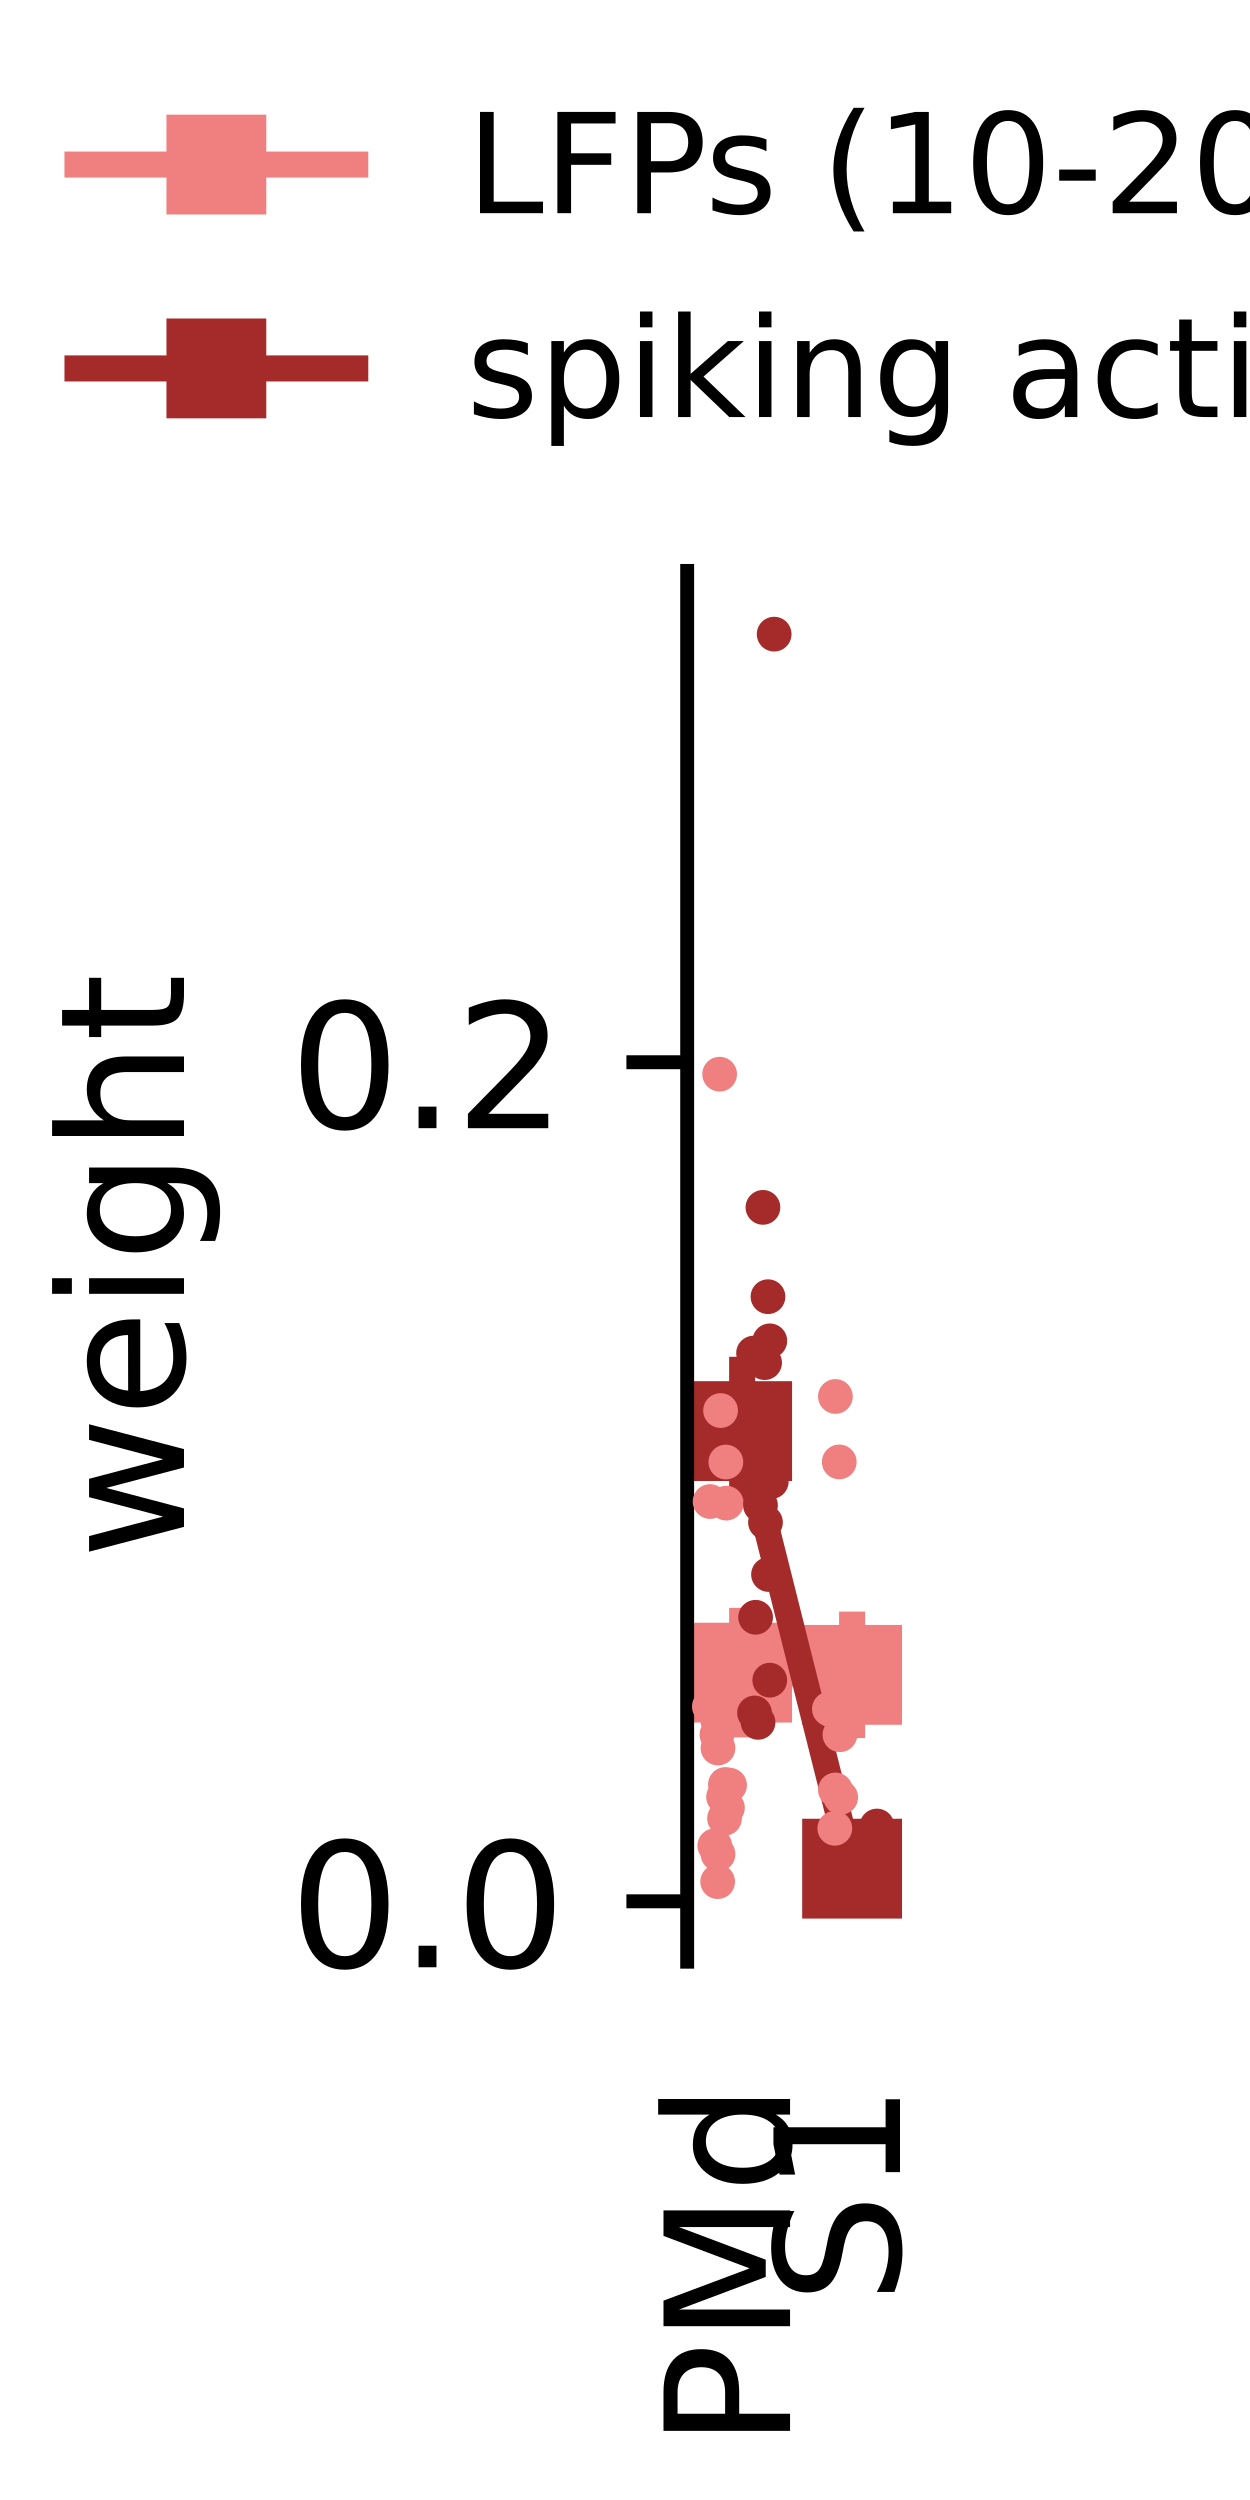
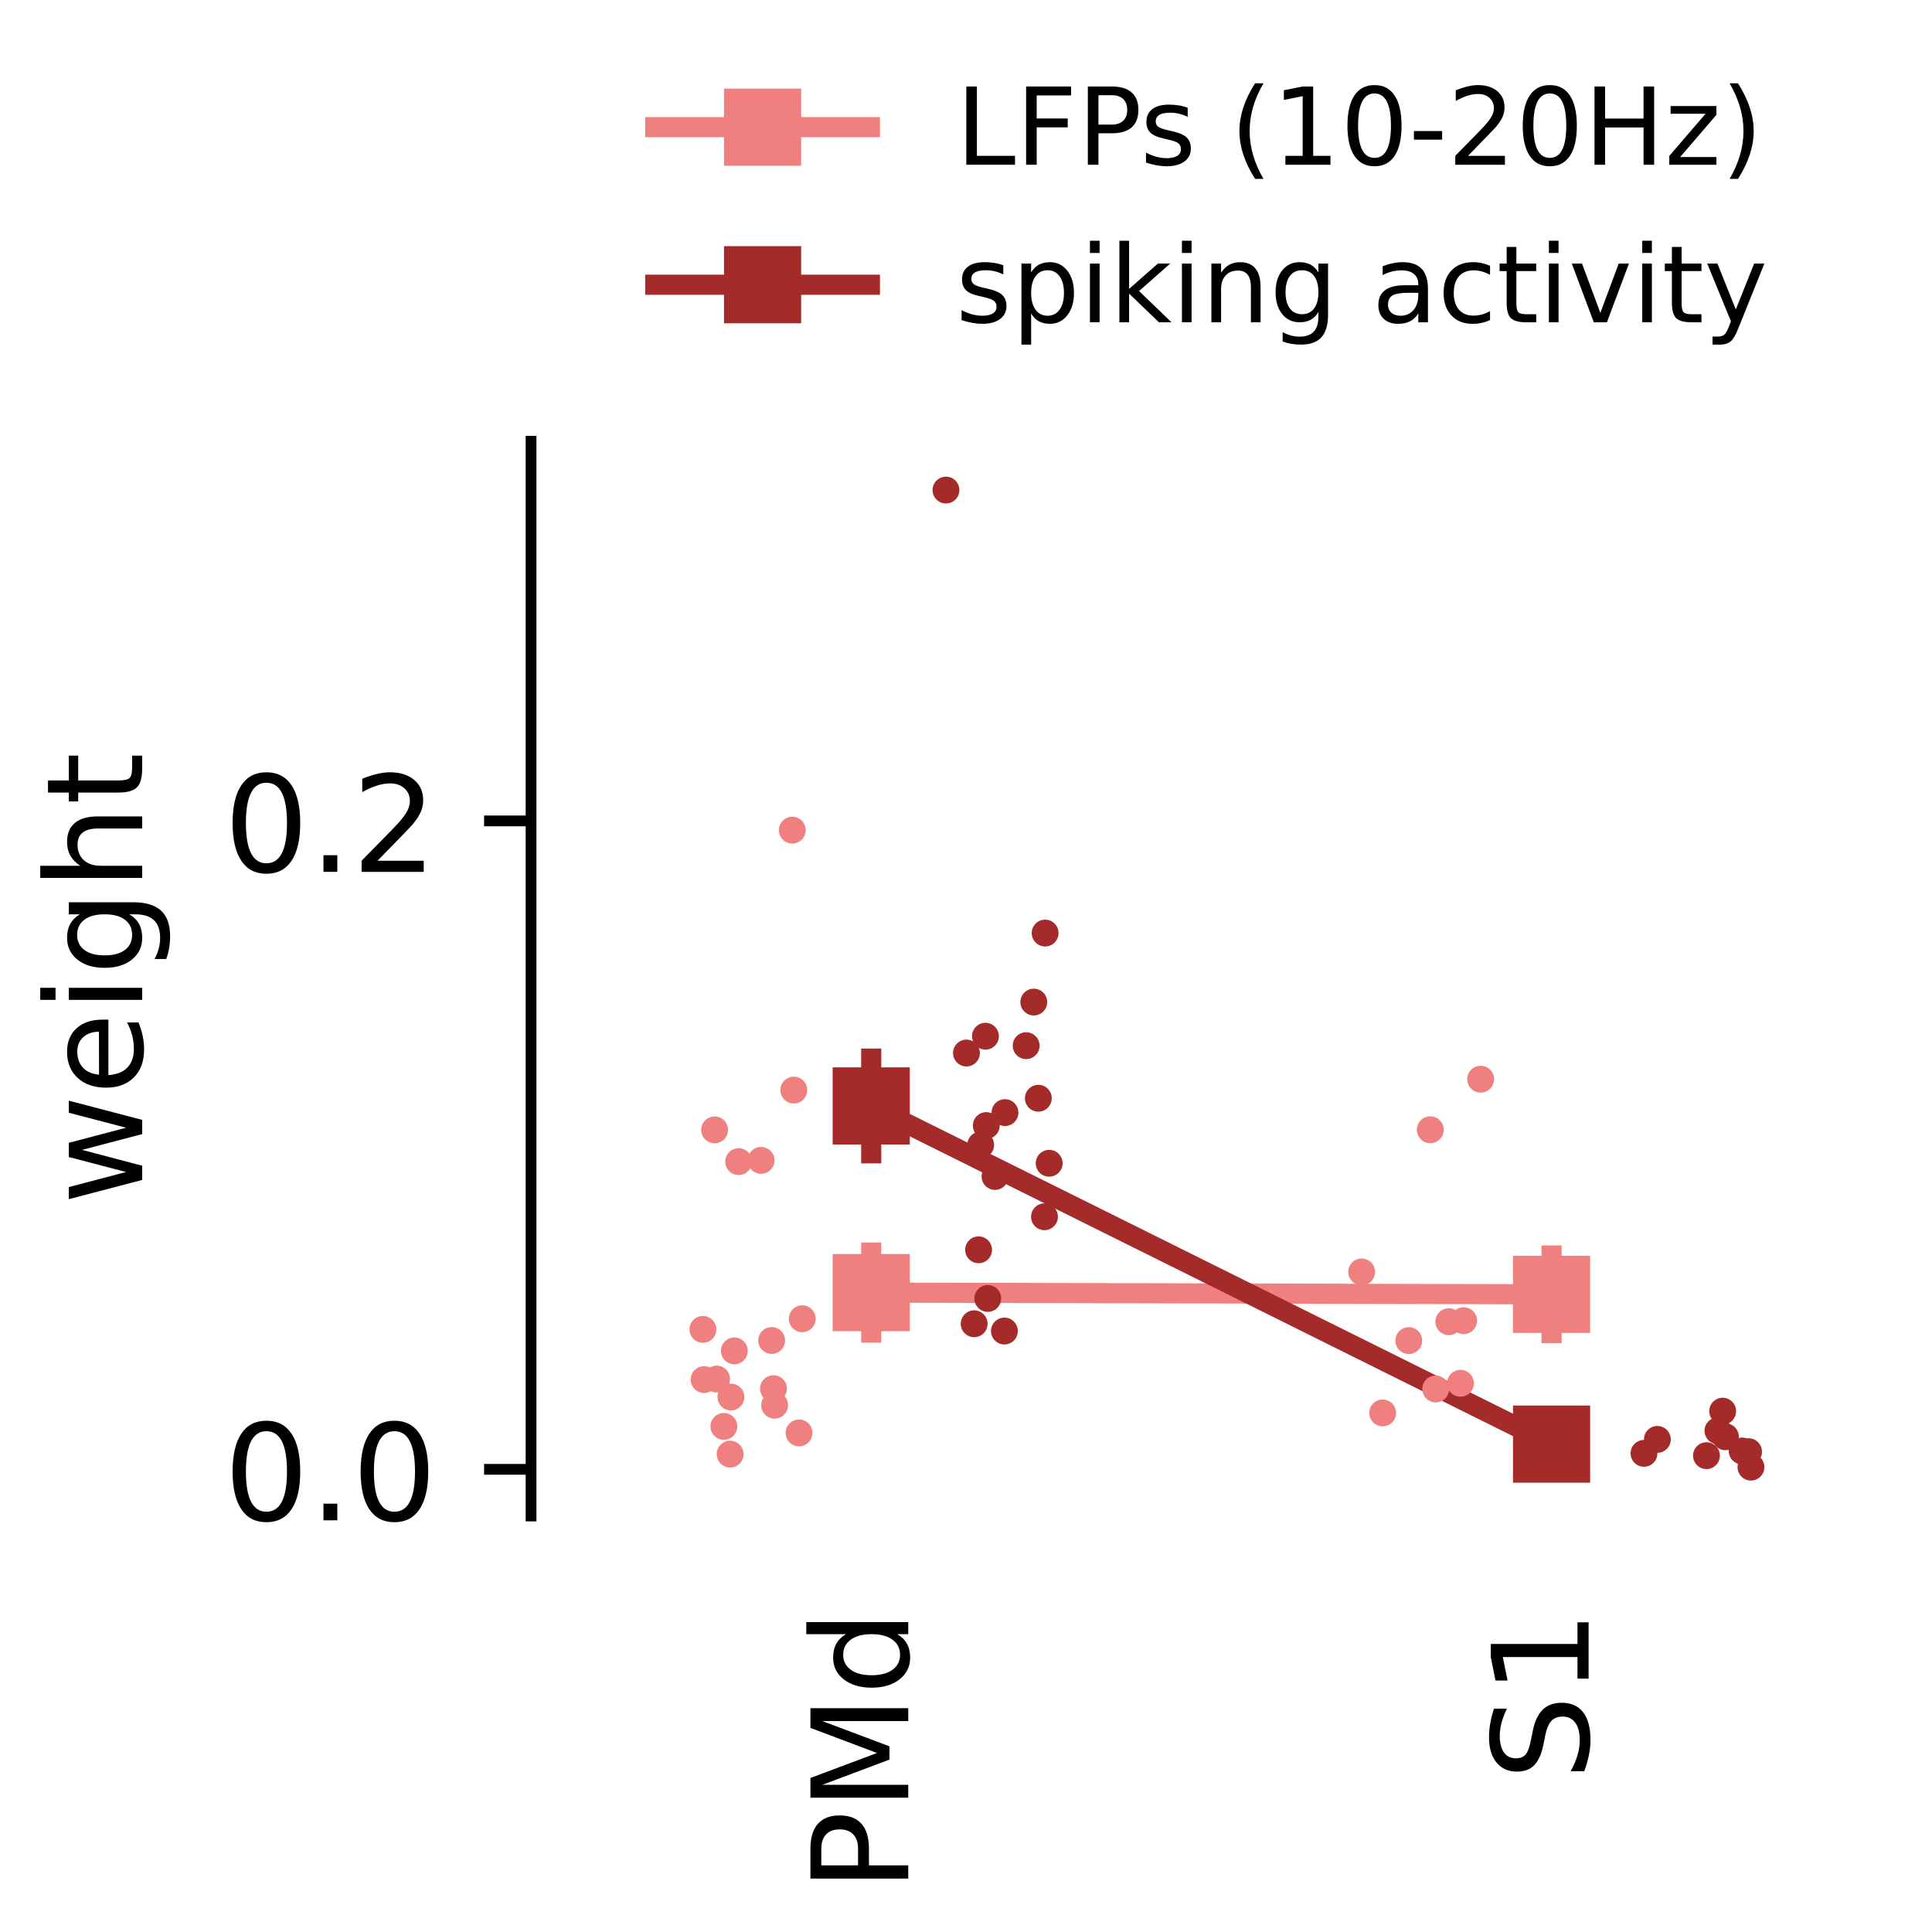
- <svg xmlns="http://www.w3.org/2000/svg" xmlns:xlink="http://www.w3.org/1999/xlink" width="72pt" height="144pt" viewBox="0 0 72 144" version="1.1">
+ <svg xmlns="http://www.w3.org/2000/svg" xmlns:xlink="http://www.w3.org/1999/xlink" width="144pt" height="144pt" viewBox="0 0 144 144" version="1.1">
  <defs>
    <style type="text/css">*{stroke-linejoin: round; stroke-linecap: butt}</style>
  </defs>
  <g id="figure_1">
    <g id="patch_1">
-       <path d="M 0 144  L 72 144  L 72 0  L 0 0  z " style="fill: #ffffff" />
+       <path d="M 0 144  L 144 144  L 144 0  L 0 0  z " style="fill: #ffffff" />
    </g>
    <g id="axes_1">
      <g id="patch_2">
-         <path d="M 39.581 112.994  L 52.248 112.994  L 52.248 32.885  L 39.581 32.885  z " style="fill: #ffffff" />
+         <path d="M 39.581 112.994  L 141 112.994  L 141 32.885  L 39.581 32.885  z " style="fill: #ffffff" />
      </g>
      <g id="matplotlib.axis_1">
        <g id="xtick_1">
          <g id="text_1">
-             <g transform="translate(45.50746 140.9998) rotate(-90) scale(0.1 -0.1)">
+             <g transform="translate(67.69543 140.9998) rotate(-90) scale(0.1 -0.1)">
              <defs>
                <path id="DejaVuSans-50" d="M 1259 4147  L 1259 2394  L 2053 2394  Q 2494 2394 2734 2622  Q 2975 2850 2975 3272  Q 2975 3691 2734 3919  Q 2494 4147 2053 4147  L 1259 4147  z M 628 4666  L 2053 4666  Q 2838 4666 3239 4311  Q 3641 3956 3641 3272  Q 3641 2581 3239 2228  Q 2838 1875 2053 1875  L 1259 1875  L 1259 0  L 628 0  L 628 4666  z " transform="scale(0.015625)" />
                <path id="DejaVuSans-4d" d="M 628 4666  L 1569 4666  L 2759 1491  L 3956 4666  L 4897 4666  L 4897 0  L 4281 0  L 4281 4097  L 3078 897  L 2444 897  L 1241 4097  L 1241 0  L 628 0  L 628 4666  z " transform="scale(0.015625)" />
                <path id="DejaVuSans-64" d="M 2906 2969  L 2906 4863  L 3481 4863  L 3481 0  L 2906 0  L 2906 525  Q 2725 213 2448 61  Q 2172 -91 1784 -91  Q 1150 -91 751 415  Q 353 922 353 1747  Q 353 2572 751 3078  Q 1150 3584 1784 3584  Q 2172 3584 2448 3432  Q 2725 3281 2906 2969  z M 947 1747  Q 947 1113 1208 752  Q 1469 391 1925 391  Q 2381 391 2643 752  Q 2906 1113 2906 1747  Q 2906 2381 2643 2742  Q 2381 3103 1925 3103  Q 1469 3103 1208 2742  Q 947 2381 947 1747  z " transform="scale(0.015625)" />
              </defs>
              <use xlink:href="#DejaVuSans-50" />
              <use xlink:href="#DejaVuSans-4d" transform="translate(60.30273 0)" />
              <use xlink:href="#DejaVuSans-64" transform="translate(146.582 0)" />
            </g>
          </g>
        </g>
        <g id="xtick_2">
          <g id="text_2">
-             <g transform="translate(51.84066 132.7044) rotate(-90) scale(0.1 -0.1)">
+             <g transform="translate(118.4046 132.7044) rotate(-90) scale(0.1 -0.1)">
              <defs>
                <path id="DejaVuSans-53" d="M 3425 4513  L 3425 3897  Q 3066 4069 2747 4153  Q 2428 4238 2131 4238  Q 1616 4238 1336 4038  Q 1056 3838 1056 3469  Q 1056 3159 1242 3001  Q 1428 2844 1947 2747  L 2328 2669  Q 3034 2534 3370 2195  Q 3706 1856 3706 1288  Q 3706 609 3251 259  Q 2797 -91 1919 -91  Q 1588 -91 1214 -16  Q 841 59 441 206  L 441 856  Q 825 641 1194 531  Q 1563 422 1919 422  Q 2459 422 2753 634  Q 3047 847 3047 1241  Q 3047 1584 2836 1778  Q 2625 1972 2144 2069  L 1759 2144  Q 1053 2284 737 2584  Q 422 2884 422 3419  Q 422 4038 858 4394  Q 1294 4750 2059 4750  Q 2388 4750 2728 4690  Q 3069 4631 3425 4513  z " transform="scale(0.015625)" />
                <path id="DejaVuSans-31" d="M 794 531  L 1825 531  L 1825 4091  L 703 3866  L 703 4441  L 1819 4666  L 2450 4666  L 2450 531  L 3481 531  L 3481 0  L 794 0  L 794 531  z " transform="scale(0.015625)" />
              </defs>
              <use xlink:href="#DejaVuSans-53" />
              <use xlink:href="#DejaVuSans-31" transform="translate(63.47656 0)" />
            </g>
          </g>
        </g>
      </g>
      <g id="matplotlib.axis_2">
        <g id="ytick_1">
          <g id="line2d_1">
            <defs>
-               <path id="m7c8e47b76e" d="M 0 0  L -3.5 0  " style="stroke: #000000; stroke-width: 0.8" />
+               <path id="m1ca42b78b3" d="M 0 0  L -3.5 0  " style="stroke: #000000; stroke-width: 0.8" />
            </defs>
            <g>
-               <use xlink:href="#m7c8e47b76e" x="39.581" y="109.515" style="stroke: #000000; stroke-width: 0.8" />
+               <use xlink:href="#m1ca42b78b3" x="39.581" y="109.515" style="stroke: #000000; stroke-width: 0.8" />
            </g>
          </g>
          <g id="text_3">
            <g transform="translate(16.67836 113.3145) scale(0.1 -0.1)">
              <defs>
                <path id="DejaVuSans-30" d="M 2034 4250  Q 1547 4250 1301 3770  Q 1056 3291 1056 2328  Q 1056 1369 1301 889  Q 1547 409 2034 409  Q 2525 409 2770 889  Q 3016 1369 3016 2328  Q 3016 3291 2770 3770  Q 2525 4250 2034 4250  z M 2034 4750  Q 2819 4750 3233 4129  Q 3647 3509 3647 2328  Q 3647 1150 3233 529  Q 2819 -91 2034 -91  Q 1250 -91 836 529  Q 422 1150 422 2328  Q 422 3509 836 4129  Q 1250 4750 2034 4750  z " transform="scale(0.015625)" />
                <path id="DejaVuSans-2e" d="M 684 794  L 1344 794  L 1344 0  L 684 0  L 684 794  z " transform="scale(0.015625)" />
              </defs>
              <use xlink:href="#DejaVuSans-30" />
              <use xlink:href="#DejaVuSans-2e" transform="translate(63.62305 0)" />
              <use xlink:href="#DejaVuSans-30" transform="translate(95.41016 0)" />
            </g>
          </g>
        </g>
        <g id="ytick_2">
          <g id="line2d_2">
            <g>
-               <use xlink:href="#m7c8e47b76e" x="39.581" y="61.184" style="stroke: #000000; stroke-width: 0.8" />
+               <use xlink:href="#m1ca42b78b3" x="39.581" y="61.184" style="stroke: #000000; stroke-width: 0.8" />
            </g>
          </g>
          <g id="text_4">
            <g transform="translate(16.67836 64.98273) scale(0.1 -0.1)">
              <defs>
                <path id="DejaVuSans-32" d="M 1228 531  L 3431 531  L 3431 0  L 469 0  L 469 531  Q 828 903 1448 1529  Q 2069 2156 2228 2338  Q 2531 2678 2651 2914  Q 2772 3150 2772 3378  Q 2772 3750 2511 3984  Q 2250 4219 1831 4219  Q 1534 4219 1204 4116  Q 875 4013 500 3803  L 500 4441  Q 881 4594 1212 4672  Q 1544 4750 1819 4750  Q 2544 4750 2975 4387  Q 3406 4025 3406 3419  Q 3406 3131 3298 2873  Q 3191 2616 2906 2266  Q 2828 2175 2409 1742  Q 1991 1309 1228 531  z " transform="scale(0.015625)" />
              </defs>
              <use xlink:href="#DejaVuSans-30" />
              <use xlink:href="#DejaVuSans-2e" transform="translate(63.62305 0)" />
              <use xlink:href="#DejaVuSans-32" transform="translate(95.41016 0)" />
            </g>
          </g>
        </g>
        <g id="text_5">
          <g transform="translate(10.59868 89.79719) rotate(-90) scale(0.1 -0.1)">
            <defs>
              <path id="DejaVuSans-77" d="M 269 3500  L 844 3500  L 1563 769  L 2278 3500  L 2956 3500  L 3675 769  L 4391 3500  L 4966 3500  L 4050 0  L 3372 0  L 2619 2869  L 1863 0  L 1184 0  L 269 3500  z " transform="scale(0.015625)" />
              <path id="DejaVuSans-65" d="M 3597 1894  L 3597 1613  L 953 1613  Q 991 1019 1311 708  Q 1631 397 2203 397  Q 2534 397 2845 478  Q 3156 559 3463 722  L 3463 178  Q 3153 47 2828 -22  Q 2503 -91 2169 -91  Q 1331 -91 842 396  Q 353 884 353 1716  Q 353 2575 817 3079  Q 1281 3584 2069 3584  Q 2775 3584 3186 3129  Q 3597 2675 3597 1894  z M 3022 2063  Q 3016 2534 2758 2815  Q 2500 3097 2075 3097  Q 1594 3097 1305 2825  Q 1016 2553 972 2059  L 3022 2063  z " transform="scale(0.015625)" />
              <path id="DejaVuSans-69" d="M 603 3500  L 1178 3500  L 1178 0  L 603 0  L 603 3500  z M 603 4863  L 1178 4863  L 1178 4134  L 603 4134  L 603 4863  z " transform="scale(0.015625)" />
              <path id="DejaVuSans-67" d="M 2906 1791  Q 2906 2416 2648 2759  Q 2391 3103 1925 3103  Q 1463 3103 1205 2759  Q 947 2416 947 1791  Q 947 1169 1205 825  Q 1463 481 1925 481  Q 2391 481 2648 825  Q 2906 1169 2906 1791  z M 3481 434  Q 3481 -459 3084 -895  Q 2688 -1331 1869 -1331  Q 1566 -1331 1297 -1286  Q 1028 -1241 775 -1147  L 775 -588  Q 1028 -725 1275 -790  Q 1522 -856 1778 -856  Q 2344 -856 2625 -561  Q 2906 -266 2906 331  L 2906 616  Q 2728 306 2450 153  Q 2172 0 1784 0  Q 1141 0 747 490  Q 353 981 353 1791  Q 353 2603 747 3093  Q 1141 3584 1784 3584  Q 2172 3584 2450 3431  Q 2728 3278 2906 2969  L 2906 3500  L 3481 3500  L 3481 434  z " transform="scale(0.015625)" />
              <path id="DejaVuSans-68" d="M 3513 2113  L 3513 0  L 2938 0  L 2938 2094  Q 2938 2591 2744 2837  Q 2550 3084 2163 3084  Q 1697 3084 1428 2787  Q 1159 2491 1159 1978  L 1159 0  L 581 0  L 581 4863  L 1159 4863  L 1159 2956  Q 1366 3272 1645 3428  Q 1925 3584 2291 3584  Q 2894 3584 3203 3211  Q 3513 2838 3513 2113  z " transform="scale(0.015625)" />
              <path id="DejaVuSans-74" d="M 1172 4494  L 1172 3500  L 2356 3500  L 2356 3053  L 1172 3053  L 1172 1153  Q 1172 725 1289 603  Q 1406 481 1766 481  L 2356 481  L 2356 0  L 1766 0  Q 1100 0 847 248  Q 594 497 594 1153  L 594 3053  L 172 3053  L 172 3500  L 594 3500  L 594 4494  L 1172 4494  z " transform="scale(0.015625)" />
            </defs>
            <use xlink:href="#DejaVuSans-77" />
            <use xlink:href="#DejaVuSans-65" transform="translate(81.78711 0)" />
            <use xlink:href="#DejaVuSans-69" transform="translate(143.3105 0)" />
            <use xlink:href="#DejaVuSans-67" transform="translate(171.0938 0)" />
            <use xlink:href="#DejaVuSans-68" transform="translate(234.5703 0)" />
            <use xlink:href="#DejaVuSans-74" transform="translate(297.9492 0)" />
          </g>
        </g>
      </g>
      <g id="line2d_3">
-         <path d="M 42.748 96.344  L 49.081 96.472  " clip-path="url(#pc66d662323)" style="fill: none; stroke: #f08080; stroke-width: 1.5; stroke-linecap: square" />
-         <defs>
-           <path id="m20fdb2ed27" d="M -2.5 2.5  L 2.5 2.5  L 2.5 -2.5  L -2.5 -2.5  z " style="stroke: #f08080; stroke-width: 0.75; stroke-linejoin: miter" />
-         </defs>
-         <g clip-path="url(#pc66d662323)">
-           <use xlink:href="#m20fdb2ed27" x="42.748" y="96.344" style="fill: #f08080; stroke: #f08080; stroke-width: 0.75; stroke-linejoin: miter" />
-           <use xlink:href="#m20fdb2ed27" x="49.081" y="96.472" style="fill: #f08080; stroke: #f08080; stroke-width: 0.75; stroke-linejoin: miter" />
+         <path d="M 64.936 96.344  L 115.645 96.472  " clip-path="url(#paaf183242b)" style="fill: none; stroke: #f08080; stroke-width: 1.5; stroke-linecap: square" />
+         <defs>
+           <path id="mb619557e42" d="M -2.5 2.5  L 2.5 2.5  L 2.5 -2.5  L -2.5 -2.5  z " style="stroke: #f08080; stroke-width: 0.75; stroke-linejoin: miter" />
+         </defs>
+         <g clip-path="url(#paaf183242b)">
+           <use xlink:href="#mb619557e42" x="64.936" y="96.344" style="fill: #f08080; stroke: #f08080; stroke-width: 0.75; stroke-linejoin: miter" />
+           <use xlink:href="#mb619557e42" x="115.645" y="96.472" style="fill: #f08080; stroke: #f08080; stroke-width: 0.75; stroke-linejoin: miter" />
        </g>
      </g>
      <g id="LineCollection_1">
-         <path d="M 42.748 99.326  L 42.748 93.363  " clip-path="url(#pc66d662323)" style="fill: none; stroke: #f08080; stroke-width: 1.5; stroke-linecap: square" />
-         <path d="M 49.081 99.364  L 49.081 93.58  " clip-path="url(#pc66d662323)" style="fill: none; stroke: #f08080; stroke-width: 1.5; stroke-linecap: square" />
+         <path d="M 64.936 99.326  L 64.936 93.363  " clip-path="url(#paaf183242b)" style="fill: none; stroke: #f08080; stroke-width: 1.5; stroke-linecap: square" />
+         <path d="M 115.645 99.364  L 115.645 93.58  " clip-path="url(#paaf183242b)" style="fill: none; stroke: #f08080; stroke-width: 1.5; stroke-linecap: square" />
      </g>
      <g id="line2d_4">
-         <path d="M 42.748 82.431  L 49.081 107.635  " clip-path="url(#pc66d662323)" style="fill: none; stroke: #a52a2a; stroke-width: 1.5; stroke-linecap: square" />
-         <defs>
-           <path id="m2235f3d2f1" d="M -2.5 2.5  L 2.5 2.5  L 2.5 -2.5  L -2.5 -2.5  z " style="stroke: #a52a2a; stroke-width: 0.75; stroke-linejoin: miter" />
-         </defs>
-         <g clip-path="url(#pc66d662323)">
-           <use xlink:href="#m2235f3d2f1" x="42.748" y="82.431" style="fill: #a52a2a; stroke: #a52a2a; stroke-width: 0.75; stroke-linejoin: miter" />
-           <use xlink:href="#m2235f3d2f1" x="49.081" y="107.635" style="fill: #a52a2a; stroke: #a52a2a; stroke-width: 0.75; stroke-linejoin: miter" />
+         <path d="M 64.936 82.431  L 115.645 107.635  " clip-path="url(#paaf183242b)" style="fill: none; stroke: #a52a2a; stroke-width: 1.5; stroke-linecap: square" />
+         <defs>
+           <path id="m3f12f74bbc" d="M -2.5 2.5  L 2.5 2.5  L 2.5 -2.5  L -2.5 -2.5  z " style="stroke: #a52a2a; stroke-width: 0.75; stroke-linejoin: miter" />
+         </defs>
+         <g clip-path="url(#paaf183242b)">
+           <use xlink:href="#m3f12f74bbc" x="64.936" y="82.431" style="fill: #a52a2a; stroke: #a52a2a; stroke-width: 0.75; stroke-linejoin: miter" />
+           <use xlink:href="#m3f12f74bbc" x="115.645" y="107.635" style="fill: #a52a2a; stroke: #a52a2a; stroke-width: 0.75; stroke-linejoin: miter" />
        </g>
      </g>
      <g id="LineCollection_2">
-         <path d="M 42.748 85.96  L 42.748 78.902  " clip-path="url(#pc66d662323)" style="fill: none; stroke: #a52a2a; stroke-width: 1.5; stroke-linecap: square" />
-         <path d="M 49.081 108.046  L 49.081 107.223  " clip-path="url(#pc66d662323)" style="fill: none; stroke: #a52a2a; stroke-width: 1.5; stroke-linecap: square" />
+         <path d="M 64.936 85.96  L 64.936 78.902  " clip-path="url(#paaf183242b)" style="fill: none; stroke: #a52a2a; stroke-width: 1.5; stroke-linecap: square" />
+         <path d="M 115.645 108.046  L 115.645 107.223  " clip-path="url(#paaf183242b)" style="fill: none; stroke: #a52a2a; stroke-width: 1.5; stroke-linecap: square" />
      </g>
      <g id="line2d_5" />
      <g id="line2d_6" />
      <g id="line2d_7" />
      <g id="line2d_8" />
      <g id="patch_3">
        <path d="M 39.581 112.994  L 39.581 32.885  " style="fill: none; stroke: #000000; stroke-width: 0.8; stroke-linejoin: miter; stroke-linecap: square" />
      </g>
      <g id="PathCollection_1">
        <defs>
-           <path id="C0_0_625ebccc51" d="M 0 1  C 0.265 1 0.52 0.895 0.707 0.707  C 0.895 0.52 1 0.265 1 -0  C 1 -0.265 0.895 -0.52 0.707 -0.707  C 0.52 -0.895 0.265 -1 0 -1  C -0.265 -1 -0.52 -0.895 -0.707 -0.707  C -0.895 -0.52 -1 -0.265 -1 0  C -1 0.265 -0.895 0.52 -0.707 0.707  C -0.52 0.895 -0.265 1 0 1  z " />
-         </defs>
-         <g clip-path="url(#pc66d662323)">
-           <use xlink:href="#C0_0_625ebccc51" x="41.296" y="99.912" style="fill: #f08080" />
-         </g>
-         <g clip-path="url(#pc66d662323)">
-           <use xlink:href="#C0_0_625ebccc51" x="41.339" y="99.083" style="fill: #f08080" />
-         </g>
-         <g clip-path="url(#pc66d662323)">
-           <use xlink:href="#C0_0_625ebccc51" x="41.678" y="103.503" style="fill: #f08080" />
-         </g>
-         <g clip-path="url(#pc66d662323)">
-           <use xlink:href="#C0_0_625ebccc51" x="41.733" y="104.736" style="fill: #f08080" />
-         </g>
-         <g clip-path="url(#pc66d662323)">
-           <use xlink:href="#C0_0_625ebccc51" x="41.9" y="104.128" style="fill: #f08080" />
-         </g>
-         <g clip-path="url(#pc66d662323)">
-           <use xlink:href="#C0_0_625ebccc51" x="40.859" y="98.292" style="fill: #f08080" />
-         </g>
-         <g clip-path="url(#pc66d662323)">
-           <use xlink:href="#C0_0_625ebccc51" x="41.81" y="84.213" style="fill: #f08080" />
-         </g>
-         <g clip-path="url(#pc66d662323)">
-           <use xlink:href="#C0_0_625ebccc51" x="40.902" y="86.488" style="fill: #f08080" />
-         </g>
-         <g clip-path="url(#pc66d662323)">
-           <use xlink:href="#C0_0_625ebccc51" x="41.832" y="86.581" style="fill: #f08080" />
-         </g>
-         <g clip-path="url(#pc66d662323)">
-           <use xlink:href="#C0_0_625ebccc51" x="41.505" y="81.248" style="fill: #f08080" />
-         </g>
-         <g clip-path="url(#pc66d662323)">
-           <use xlink:href="#C0_0_625ebccc51" x="41.451" y="61.873" style="fill: #f08080" />
-         </g>
-         <g clip-path="url(#pc66d662323)">
-           <use xlink:href="#C0_0_625ebccc51" x="41.784" y="102.785" style="fill: #f08080" />
-         </g>
-         <g clip-path="url(#pc66d662323)">
-           <use xlink:href="#C0_0_625ebccc51" x="41.356" y="100.687" style="fill: #f08080" />
-         </g>
-         <g clip-path="url(#pc66d662323)">
-           <use xlink:href="#C0_0_625ebccc51" x="42.024" y="102.827" style="fill: #f08080" />
-         </g>
-         <g clip-path="url(#pc66d662323)">
-           <use xlink:href="#C0_0_625ebccc51" x="41.173" y="106.316" style="fill: #f08080" />
-         </g>
-         <g clip-path="url(#pc66d662323)">
-           <use xlink:href="#C0_0_625ebccc51" x="41.337" y="108.383" style="fill: #f08080" />
-         </g>
-         <g clip-path="url(#pc66d662323)">
-           <use xlink:href="#C0_0_625ebccc51" x="41.358" y="106.799" style="fill: #f08080" />
+           <path id="C0_0_6588afc982" d="M 0 1  C 0.265 1 0.52 0.895 0.707 0.707  C 0.895 0.52 1 0.265 1 -0  C 1 -0.265 0.895 -0.52 0.707 -0.707  C 0.52 -0.895 0.265 -1 0 -1  C -0.265 -1 -0.52 -0.895 -0.707 -0.707  C -0.895 -0.52 -1 -0.265 -1 0  C -1 0.265 -0.895 0.52 -0.707 0.707  C -0.52 0.895 -0.265 1 0 1  z " />
+         </defs>
+         <g clip-path="url(#paaf183242b)">
+           <use xlink:href="#C0_0_6588afc982" x="57.516" y="99.912" style="fill: #f08080" />
+         </g>
+         <g clip-path="url(#paaf183242b)">
+           <use xlink:href="#C0_0_6588afc982" x="52.391" y="99.083" style="fill: #f08080" />
+         </g>
+         <g clip-path="url(#paaf183242b)">
+           <use xlink:href="#C0_0_6588afc982" x="57.653" y="103.503" style="fill: #f08080" />
+         </g>
+         <g clip-path="url(#paaf183242b)">
+           <use xlink:href="#C0_0_6588afc982" x="57.736" y="104.736" style="fill: #f08080" />
+         </g>
+         <g clip-path="url(#paaf183242b)">
+           <use xlink:href="#C0_0_6588afc982" x="54.48" y="104.128" style="fill: #f08080" />
+         </g>
+         <g clip-path="url(#paaf183242b)">
+           <use xlink:href="#C0_0_6588afc982" x="59.796" y="98.292" style="fill: #f08080" />
+         </g>
+         <g clip-path="url(#paaf183242b)">
+           <use xlink:href="#C0_0_6588afc982" x="53.263" y="84.213" style="fill: #f08080" />
+         </g>
+         <g clip-path="url(#paaf183242b)">
+           <use xlink:href="#C0_0_6588afc982" x="56.727" y="86.488" style="fill: #f08080" />
+         </g>
+         <g clip-path="url(#paaf183242b)">
+           <use xlink:href="#C0_0_6588afc982" x="55.055" y="86.581" style="fill: #f08080" />
+         </g>
+         <g clip-path="url(#paaf183242b)">
+           <use xlink:href="#C0_0_6588afc982" x="59.166" y="81.248" style="fill: #f08080" />
+         </g>
+         <g clip-path="url(#paaf183242b)">
+           <use xlink:href="#C0_0_6588afc982" x="59.051" y="61.873" style="fill: #f08080" />
+         </g>
+         <g clip-path="url(#paaf183242b)">
+           <use xlink:href="#C0_0_6588afc982" x="53.412" y="102.785" style="fill: #f08080" />
+         </g>
+         <g clip-path="url(#paaf183242b)">
+           <use xlink:href="#C0_0_6588afc982" x="54.735" y="100.687" style="fill: #f08080" />
+         </g>
+         <g clip-path="url(#paaf183242b)">
+           <use xlink:href="#C0_0_6588afc982" x="52.481" y="102.827" style="fill: #f08080" />
+         </g>
+         <g clip-path="url(#paaf183242b)">
+           <use xlink:href="#C0_0_6588afc982" x="53.954" y="106.316" style="fill: #f08080" />
+         </g>
+         <g clip-path="url(#paaf183242b)">
+           <use xlink:href="#C0_0_6588afc982" x="54.421" y="108.383" style="fill: #f08080" />
+         </g>
+         <g clip-path="url(#paaf183242b)">
+           <use xlink:href="#C0_0_6588afc982" x="59.557" y="106.799" style="fill: #f08080" />
        </g>
      </g>
      <g id="PathCollection_2">
        <defs>
-           <path id="C1_0_b77f99ca1e" d="M 0 1  C 0.265 1 0.52 0.895 0.707 0.707  C 0.895 0.52 1 0.265 1 -0  C 1 -0.265 0.895 -0.52 0.707 -0.707  C 0.52 -0.895 0.265 -1 0 -1  C -0.265 -1 -0.52 -0.895 -0.707 -0.707  C -0.895 -0.52 -1 -0.265 -1 0  C -1 0.265 -0.895 0.52 -0.707 0.707  C -0.52 0.895 -0.265 1 0 1  z " />
-         </defs>
-         <g clip-path="url(#pc66d662323)">
-           <use xlink:href="#C1_0_b77f99ca1e" x="44.591" y="36.527" style="fill: #a52a2a" />
-         </g>
-         <g clip-path="url(#pc66d662323)">
-           <use xlink:href="#C1_0_b77f99ca1e" x="43.945" y="69.545" style="fill: #a52a2a" />
-         </g>
-         <g clip-path="url(#pc66d662323)">
-           <use xlink:href="#C1_0_b77f99ca1e" x="43.405" y="77.939" style="fill: #a52a2a" />
-         </g>
-         <g clip-path="url(#pc66d662323)">
-           <use xlink:href="#C1_0_b77f99ca1e" x="44.041" y="78.488" style="fill: #a52a2a" />
-         </g>
-         <g clip-path="url(#pc66d662323)">
-           <use xlink:href="#C1_0_b77f99ca1e" x="44.092" y="87.688" style="fill: #a52a2a" />
-         </g>
-         <g clip-path="url(#pc66d662323)">
-           <use xlink:href="#C1_0_b77f99ca1e" x="43.938" y="83.891" style="fill: #a52a2a" />
-         </g>
-         <g clip-path="url(#pc66d662323)">
-           <use xlink:href="#C1_0_b77f99ca1e" x="43.998" y="81.857" style="fill: #a52a2a" />
-         </g>
-         <g clip-path="url(#pc66d662323)">
-           <use xlink:href="#C1_0_b77f99ca1e" x="43.523" y="93.155" style="fill: #a52a2a" />
-         </g>
-         <g clip-path="url(#pc66d662323)">
-           <use xlink:href="#C1_0_b77f99ca1e" x="44.341" y="77.233" style="fill: #a52a2a" />
-         </g>
-         <g clip-path="url(#pc66d662323)">
-           <use xlink:href="#C1_0_b77f99ca1e" x="44.236" y="74.689" style="fill: #a52a2a" />
-         </g>
-         <g clip-path="url(#pc66d662323)">
-           <use xlink:href="#C1_0_b77f99ca1e" x="43.521" y="82.927" style="fill: #a52a2a" />
-         </g>
-         <g clip-path="url(#pc66d662323)">
-           <use xlink:href="#C1_0_b77f99ca1e" x="43.804" y="86.703" style="fill: #a52a2a" />
-         </g>
-         <g clip-path="url(#pc66d662323)">
-           <use xlink:href="#C1_0_b77f99ca1e" x="44.425" y="85.338" style="fill: #a52a2a" />
-         </g>
-         <g clip-path="url(#pc66d662323)">
-           <use xlink:href="#C1_0_b77f99ca1e" x="44.338" y="96.778" style="fill: #a52a2a" />
-         </g>
-         <g clip-path="url(#pc66d662323)">
-           <use xlink:href="#C1_0_b77f99ca1e" x="43.664" y="99.208" style="fill: #a52a2a" />
-         </g>
-         <g clip-path="url(#pc66d662323)">
-           <use xlink:href="#C1_0_b77f99ca1e" x="44.267" y="90.69" style="fill: #a52a2a" />
-         </g>
-         <g clip-path="url(#pc66d662323)">
-           <use xlink:href="#C1_0_b77f99ca1e" x="43.462" y="98.666" style="fill: #a52a2a" />
+           <path id="C1_0_7a317f8135" d="M 0 1  C 0.265 1 0.52 0.895 0.707 0.707  C 0.895 0.52 1 0.265 1 -0  C 1 -0.265 0.895 -0.52 0.707 -0.707  C 0.52 -0.895 0.265 -1 0 -1  C -0.265 -1 -0.52 -0.895 -0.707 -0.707  C -0.895 -0.52 -1 -0.265 -1 0  C -1 0.265 -0.895 0.52 -0.707 0.707  C -0.52 0.895 -0.265 1 0 1  z " />
+         </defs>
+         <g clip-path="url(#paaf183242b)">
+           <use xlink:href="#C1_0_7a317f8135" x="70.507" y="36.527" style="fill: #a52a2a" />
+         </g>
+         <g clip-path="url(#paaf183242b)">
+           <use xlink:href="#C1_0_7a317f8135" x="77.898" y="69.545" style="fill: #a52a2a" />
+         </g>
+         <g clip-path="url(#paaf183242b)">
+           <use xlink:href="#C1_0_7a317f8135" x="76.484" y="77.939" style="fill: #a52a2a" />
+         </g>
+         <g clip-path="url(#paaf183242b)">
+           <use xlink:href="#C1_0_7a317f8135" x="72.034" y="78.488" style="fill: #a52a2a" />
+         </g>
+         <g clip-path="url(#paaf183242b)">
+           <use xlink:href="#C1_0_7a317f8135" x="74.162" y="87.688" style="fill: #a52a2a" />
+         </g>
+         <g clip-path="url(#paaf183242b)">
+           <use xlink:href="#C1_0_7a317f8135" x="73.512" y="83.891" style="fill: #a52a2a" />
+         </g>
+         <g clip-path="url(#paaf183242b)">
+           <use xlink:href="#C1_0_7a317f8135" x="77.392" y="81.857" style="fill: #a52a2a" />
+         </g>
+         <g clip-path="url(#paaf183242b)">
+           <use xlink:href="#C1_0_7a317f8135" x="72.938" y="93.155" style="fill: #a52a2a" />
+         </g>
+         <g clip-path="url(#paaf183242b)">
+           <use xlink:href="#C1_0_7a317f8135" x="73.45" y="77.233" style="fill: #a52a2a" />
+         </g>
+         <g clip-path="url(#paaf183242b)">
+           <use xlink:href="#C1_0_7a317f8135" x="77.053" y="74.689" style="fill: #a52a2a" />
+         </g>
+         <g clip-path="url(#paaf183242b)">
+           <use xlink:href="#C1_0_7a317f8135" x="74.906" y="82.927" style="fill: #a52a2a" />
+         </g>
+         <g clip-path="url(#paaf183242b)">
+           <use xlink:href="#C1_0_7a317f8135" x="78.199" y="86.703" style="fill: #a52a2a" />
+         </g>
+         <g clip-path="url(#paaf183242b)">
+           <use xlink:href="#C1_0_7a317f8135" x="73.094" y="85.338" style="fill: #a52a2a" />
+         </g>
+         <g clip-path="url(#paaf183242b)">
+           <use xlink:href="#C1_0_7a317f8135" x="73.621" y="96.778" style="fill: #a52a2a" />
+         </g>
+         <g clip-path="url(#paaf183242b)">
+           <use xlink:href="#C1_0_7a317f8135" x="74.863" y="99.208" style="fill: #a52a2a" />
+         </g>
+         <g clip-path="url(#paaf183242b)">
+           <use xlink:href="#C1_0_7a317f8135" x="77.849" y="90.69" style="fill: #a52a2a" />
+         </g>
+         <g clip-path="url(#paaf183242b)">
+           <use xlink:href="#C1_0_7a317f8135" x="72.609" y="98.666" style="fill: #a52a2a" />
        </g>
      </g>
      <g id="PathCollection_3">
        <defs>
-           <path id="C2_0_0c3f9bea93" d="M 0 1  C 0.265 1 0.52 0.895 0.707 0.707  C 0.895 0.52 1 0.265 1 -0  C 1 -0.265 0.895 -0.52 0.707 -0.707  C 0.52 -0.895 0.265 -1 0 -1  C -0.265 -1 -0.52 -0.895 -0.707 -0.707  C -0.895 -0.52 -1 -0.265 -1 0  C -1 0.265 -0.895 0.52 -0.707 0.707  C -0.52 0.895 -0.265 1 0 1  z " />
-         </defs>
-         <g clip-path="url(#pc66d662323)">
-           <use xlink:href="#C2_0_0c3f9bea93" x="48.424" y="103.526" style="fill: #f08080" />
-         </g>
-         <g clip-path="url(#pc66d662323)">
-           <use xlink:href="#C2_0_0c3f9bea93" x="47.772" y="98.437" style="fill: #f08080" />
-         </g>
-         <g clip-path="url(#pc66d662323)">
-           <use xlink:href="#C2_0_0c3f9bea93" x="48.38" y="99.92" style="fill: #f08080" />
-         </g>
-         <g clip-path="url(#pc66d662323)">
-           <use xlink:href="#C2_0_0c3f9bea93" x="48.184" y="94.801" style="fill: #f08080" />
-         </g>
-         <g clip-path="url(#pc66d662323)">
-           <use xlink:href="#C2_0_0c3f9bea93" x="48.119" y="103.101" style="fill: #f08080" />
-         </g>
-         <g clip-path="url(#pc66d662323)">
-           <use xlink:href="#C2_0_0c3f9bea93" x="48.341" y="84.207" style="fill: #f08080" />
-         </g>
-         <g clip-path="url(#pc66d662323)">
-           <use xlink:href="#C2_0_0c3f9bea93" x="48.12" y="80.437" style="fill: #f08080" />
-         </g>
-         <g clip-path="url(#pc66d662323)">
-           <use xlink:href="#C2_0_0c3f9bea93" x="47.904" y="98.509" style="fill: #f08080" />
-         </g>
-         <g clip-path="url(#pc66d662323)">
-           <use xlink:href="#C2_0_0c3f9bea93" x="48.085" y="105.31" style="fill: #f08080" />
+           <path id="C2_0_e7128abaca" d="M 0 1  C 0.265 1 0.52 0.895 0.707 0.707  C 0.895 0.52 1 0.265 1 -0  C 1 -0.265 0.895 -0.52 0.707 -0.707  C 0.52 -0.895 0.265 -1 0 -1  C -0.265 -1 -0.52 -0.895 -0.707 -0.707  C -0.895 -0.52 -1 -0.265 -1 0  C -1 0.265 -0.895 0.52 -0.707 0.707  C -0.52 0.895 -0.265 1 0 1  z " />
+         </defs>
+         <g clip-path="url(#paaf183242b)">
+           <use xlink:href="#C2_0_e7128abaca" x="107.009" y="103.526" style="fill: #f08080" />
+         </g>
+         <g clip-path="url(#paaf183242b)">
+           <use xlink:href="#C2_0_e7128abaca" x="109.091" y="98.437" style="fill: #f08080" />
+         </g>
+         <g clip-path="url(#paaf183242b)">
+           <use xlink:href="#C2_0_e7128abaca" x="105.003" y="99.92" style="fill: #f08080" />
+         </g>
+         <g clip-path="url(#paaf183242b)">
+           <use xlink:href="#C2_0_e7128abaca" x="101.49" y="94.801" style="fill: #f08080" />
+         </g>
+         <g clip-path="url(#paaf183242b)">
+           <use xlink:href="#C2_0_e7128abaca" x="108.855" y="103.101" style="fill: #f08080" />
+         </g>
+         <g clip-path="url(#paaf183242b)">
+           <use xlink:href="#C2_0_e7128abaca" x="106.606" y="84.207" style="fill: #f08080" />
+         </g>
+         <g clip-path="url(#paaf183242b)">
+           <use xlink:href="#C2_0_e7128abaca" x="110.359" y="80.437" style="fill: #f08080" />
+         </g>
+         <g clip-path="url(#paaf183242b)">
+           <use xlink:href="#C2_0_e7128abaca" x="107.986" y="98.509" style="fill: #f08080" />
+         </g>
+         <g clip-path="url(#paaf183242b)">
+           <use xlink:href="#C2_0_e7128abaca" x="103.055" y="105.31" style="fill: #f08080" />
        </g>
      </g>
      <g id="PathCollection_4">
        <defs>
-           <path id="C3_0_c559fc1a40" d="M 0 1  C 0.265 1 0.52 0.895 0.707 0.707  C 0.895 0.52 1 0.265 1 -0  C 1 -0.265 0.895 -0.52 0.707 -0.707  C 0.52 -0.895 0.265 -1 0 -1  C -0.265 -1 -0.52 -0.895 -0.707 -0.707  C -0.895 -0.52 -1 -0.265 -1 0  C -1 0.265 -0.895 0.52 -0.707 0.707  C -0.52 0.895 -0.265 1 0 1  z " />
-         </defs>
-         <g clip-path="url(#pc66d662323)">
-           <use xlink:href="#C3_0_c559fc1a40" x="50.903" y="108.2" style="fill: #a52a2a" />
-         </g>
-         <g clip-path="url(#pc66d662323)">
-           <use xlink:href="#C3_0_c559fc1a40" x="50.266" y="108.324" style="fill: #a52a2a" />
-         </g>
-         <g clip-path="url(#pc66d662323)">
-           <use xlink:href="#C3_0_c559fc1a40" x="50.355" y="109.352" style="fill: #a52a2a" />
-         </g>
-         <g clip-path="url(#pc66d662323)">
-           <use xlink:href="#C3_0_c559fc1a40" x="49.761" y="107.089" style="fill: #a52a2a" />
-         </g>
-         <g clip-path="url(#pc66d662323)">
-           <use xlink:href="#C3_0_c559fc1a40" x="49.981" y="106.641" style="fill: #a52a2a" />
-         </g>
-         <g clip-path="url(#pc66d662323)">
-           <use xlink:href="#C3_0_c559fc1a40" x="49.964" y="108.147" style="fill: #a52a2a" />
-         </g>
-         <g clip-path="url(#pc66d662323)">
-           <use xlink:href="#C3_0_c559fc1a40" x="50.512" y="105.179" style="fill: #a52a2a" />
-         </g>
-         <g clip-path="url(#pc66d662323)">
-           <use xlink:href="#C3_0_c559fc1a40" x="50.166" y="107.284" style="fill: #a52a2a" />
-         </g>
-         <g clip-path="url(#pc66d662323)">
-           <use xlink:href="#C3_0_c559fc1a40" x="50.082" y="108.497" style="fill: #a52a2a" />
+           <path id="C3_0_8fd96a57d5" d="M 0 1  C 0.265 1 0.52 0.895 0.707 0.707  C 0.895 0.52 1 0.265 1 -0  C 1 -0.265 0.895 -0.52 0.707 -0.707  C 0.52 -0.895 0.265 -1 0 -1  C -0.265 -1 -0.52 -0.895 -0.707 -0.707  C -0.895 -0.52 -1 -0.265 -1 0  C -1 0.265 -0.895 0.52 -0.707 0.707  C -0.52 0.895 -0.265 1 0 1  z " />
+         </defs>
+         <g clip-path="url(#paaf183242b)">
+           <use xlink:href="#C3_0_8fd96a57d5" x="130.328" y="108.2" style="fill: #a52a2a" />
+         </g>
+         <g clip-path="url(#paaf183242b)">
+           <use xlink:href="#C3_0_8fd96a57d5" x="122.533" y="108.324" style="fill: #a52a2a" />
+         </g>
+         <g clip-path="url(#paaf183242b)">
+           <use xlink:href="#C3_0_8fd96a57d5" x="130.506" y="109.352" style="fill: #a52a2a" />
+         </g>
+         <g clip-path="url(#paaf183242b)">
+           <use xlink:href="#C3_0_8fd96a57d5" x="128.604" y="107.089" style="fill: #a52a2a" />
+         </g>
+         <g clip-path="url(#paaf183242b)">
+           <use xlink:href="#C3_0_8fd96a57d5" x="128.045" y="106.641" style="fill: #a52a2a" />
+         </g>
+         <g clip-path="url(#paaf183242b)">
+           <use xlink:href="#C3_0_8fd96a57d5" x="129.849" y="108.147" style="fill: #a52a2a" />
+         </g>
+         <g clip-path="url(#paaf183242b)">
+           <use xlink:href="#C3_0_8fd96a57d5" x="128.399" y="105.179" style="fill: #a52a2a" />
+         </g>
+         <g clip-path="url(#paaf183242b)">
+           <use xlink:href="#C3_0_8fd96a57d5" x="123.53" y="107.284" style="fill: #a52a2a" />
+         </g>
+         <g clip-path="url(#paaf183242b)">
+           <use xlink:href="#C3_0_8fd96a57d5" x="127.189" y="108.497" style="fill: #a52a2a" />
        </g>
      </g>
      <g id="legend_1">
        <g id="line2d_9">
-           <path d="M 4.463 9.479  L 12.463 9.479  L 20.463 9.479  " style="fill: none; stroke: #f08080; stroke-width: 1.5; stroke-linecap: square" />
+           <path d="M 48.839 9.479  L 56.839 9.479  L 64.839 9.479  " style="fill: none; stroke: #f08080; stroke-width: 1.5; stroke-linecap: square" />
          <g>
-             <use xlink:href="#m20fdb2ed27" x="12.463" y="9.479" style="fill: #f08080; stroke: #f08080; stroke-width: 0.75; stroke-linejoin: miter" />
+             <use xlink:href="#mb619557e42" x="56.839" y="9.479" style="fill: #f08080; stroke: #f08080; stroke-width: 0.75; stroke-linejoin: miter" />
          </g>
        </g>
        <g id="text_6">
-           <g transform="translate(26.86281 12.27899) scale(0.08 -0.08)">
+           <g transform="translate(71.23875 12.27899) scale(0.08 -0.08)">
            <defs>
              <path id="DejaVuSans-4c" d="M 628 4666  L 1259 4666  L 1259 531  L 3531 531  L 3531 0  L 628 0  L 628 4666  z " transform="scale(0.015625)" />
              <path id="DejaVuSans-46" d="M 628 4666  L 3309 4666  L 3309 4134  L 1259 4134  L 1259 2759  L 3109 2759  L 3109 2228  L 1259 2228  L 1259 0  L 628 0  L 628 4666  z " transform="scale(0.015625)" />
              <path id="DejaVuSans-73" d="M 2834 3397  L 2834 2853  Q 2591 2978 2328 3040  Q 2066 3103 1784 3103  Q 1356 3103 1142 2972  Q 928 2841 928 2578  Q 928 2378 1081 2264  Q 1234 2150 1697 2047  L 1894 2003  Q 2506 1872 2764 1633  Q 3022 1394 3022 966  Q 3022 478 2636 193  Q 2250 -91 1575 -91  Q 1294 -91 989 -36  Q 684 19 347 128  L 347 722  Q 666 556 975 473  Q 1284 391 1588 391  Q 1994 391 2212 530  Q 2431 669 2431 922  Q 2431 1156 2273 1281  Q 2116 1406 1581 1522  L 1381 1569  Q 847 1681 609 1914  Q 372 2147 372 2553  Q 372 3047 722 3315  Q 1072 3584 1716 3584  Q 2034 3584 2315 3537  Q 2597 3491 2834 3397  z " transform="scale(0.015625)" />
              <path id="DejaVuSans-20" transform="scale(0.015625)" />
              <path id="DejaVuSans-28" d="M 1984 4856  Q 1566 4138 1362 3434  Q 1159 2731 1159 2009  Q 1159 1288 1364 580  Q 1569 -128 1984 -844  L 1484 -844  Q 1016 -109 783 600  Q 550 1309 550 2009  Q 550 2706 781 3412  Q 1013 4119 1484 4856  L 1984 4856  z " transform="scale(0.015625)" />
              <path id="DejaVuSans-2d" d="M 313 2009  L 1997 2009  L 1997 1497  L 313 1497  L 313 2009  z " transform="scale(0.015625)" />
              <path id="DejaVuSans-48" d="M 628 4666  L 1259 4666  L 1259 2753  L 3553 2753  L 3553 4666  L 4184 4666  L 4184 0  L 3553 0  L 3553 2222  L 1259 2222  L 1259 0  L 628 0  L 628 4666  z " transform="scale(0.015625)" />
              <path id="DejaVuSans-7a" d="M 353 3500  L 3084 3500  L 3084 2975  L 922 459  L 3084 459  L 3084 0  L 275 0  L 275 525  L 2438 3041  L 353 3041  L 353 3500  z " transform="scale(0.015625)" />
              <path id="DejaVuSans-29" d="M 513 4856  L 1013 4856  Q 1481 4119 1714 3412  Q 1947 2706 1947 2009  Q 1947 1309 1714 600  Q 1481 -109 1013 -844  L 513 -844  Q 928 -128 1133 580  Q 1338 1288 1338 2009  Q 1338 2731 1133 3434  Q 928 4138 513 4856  z " transform="scale(0.015625)" />
            </defs>
            <use xlink:href="#DejaVuSans-4c" />
            <use xlink:href="#DejaVuSans-46" transform="translate(55.71289 0)" />
            <use xlink:href="#DejaVuSans-50" transform="translate(113.2324 0)" />
            <use xlink:href="#DejaVuSans-73" transform="translate(171.7852 0)" />
            <use xlink:href="#DejaVuSans-20" transform="translate(223.8848 0)" />
            <use xlink:href="#DejaVuSans-28" transform="translate(255.6719 0)" />
            <use xlink:href="#DejaVuSans-31" transform="translate(294.6855 0)" />
            <use xlink:href="#DejaVuSans-30" transform="translate(358.3086 0)" />
            <use xlink:href="#DejaVuSans-2d" transform="translate(421.9316 0)" />
            <use xlink:href="#DejaVuSans-32" transform="translate(458.0156 0)" />
            <use xlink:href="#DejaVuSans-30" transform="translate(521.6387 0)" />
            <use xlink:href="#DejaVuSans-48" transform="translate(585.2617 0)" />
            <use xlink:href="#DejaVuSans-7a" transform="translate(660.457 0)" />
            <use xlink:href="#DejaVuSans-29" transform="translate(712.9473 0)" />
          </g>
        </g>
        <g id="line2d_10">
-           <path d="M 4.463 21.221  L 12.463 21.221  L 20.463 21.221  " style="fill: none; stroke: #a52a2a; stroke-width: 1.5; stroke-linecap: square" />
+           <path d="M 48.839 21.221  L 56.839 21.221  L 64.839 21.221  " style="fill: none; stroke: #a52a2a; stroke-width: 1.5; stroke-linecap: square" />
          <g>
-             <use xlink:href="#m2235f3d2f1" x="12.463" y="21.221" style="fill: #a52a2a; stroke: #a52a2a; stroke-width: 0.75; stroke-linejoin: miter" />
+             <use xlink:href="#m3f12f74bbc" x="56.839" y="21.221" style="fill: #a52a2a; stroke: #a52a2a; stroke-width: 0.75; stroke-linejoin: miter" />
          </g>
        </g>
        <g id="text_7">
-           <g transform="translate(26.86281 24.02149) scale(0.08 -0.08)">
+           <g transform="translate(71.23875 24.02149) scale(0.08 -0.08)">
            <defs>
              <path id="DejaVuSans-70" d="M 1159 525  L 1159 -1331  L 581 -1331  L 581 3500  L 1159 3500  L 1159 2969  Q 1341 3281 1617 3432  Q 1894 3584 2278 3584  Q 2916 3584 3314 3078  Q 3713 2572 3713 1747  Q 3713 922 3314 415  Q 2916 -91 2278 -91  Q 1894 -91 1617 61  Q 1341 213 1159 525  z M 3116 1747  Q 3116 2381 2855 2742  Q 2594 3103 2138 3103  Q 1681 3103 1420 2742  Q 1159 2381 1159 1747  Q 1159 1113 1420 752  Q 1681 391 2138 391  Q 2594 391 2855 752  Q 3116 1113 3116 1747  z " transform="scale(0.015625)" />
              <path id="DejaVuSans-6b" d="M 581 4863  L 1159 4863  L 1159 1991  L 2875 3500  L 3609 3500  L 1753 1863  L 3688 0  L 2938 0  L 1159 1709  L 1159 0  L 581 0  L 581 4863  z " transform="scale(0.015625)" />
              <path id="DejaVuSans-6e" d="M 3513 2113  L 3513 0  L 2938 0  L 2938 2094  Q 2938 2591 2744 2837  Q 2550 3084 2163 3084  Q 1697 3084 1428 2787  Q 1159 2491 1159 1978  L 1159 0  L 581 0  L 581 3500  L 1159 3500  L 1159 2956  Q 1366 3272 1645 3428  Q 1925 3584 2291 3584  Q 2894 3584 3203 3211  Q 3513 2838 3513 2113  z " transform="scale(0.015625)" />
              <path id="DejaVuSans-61" d="M 2194 1759  Q 1497 1759 1228 1600  Q 959 1441 959 1056  Q 959 750 1161 570  Q 1363 391 1709 391  Q 2188 391 2477 730  Q 2766 1069 2766 1631  L 2766 1759  L 2194 1759  z M 3341 1997  L 3341 0  L 2766 0  L 2766 531  Q 2569 213 2275 61  Q 1981 -91 1556 -91  Q 1019 -91 701 211  Q 384 513 384 1019  Q 384 1609 779 1909  Q 1175 2209 1959 2209  L 2766 2209  L 2766 2266  Q 2766 2663 2505 2880  Q 2244 3097 1772 3097  Q 1472 3097 1187 3025  Q 903 2953 641 2809  L 641 3341  Q 956 3463 1253 3523  Q 1550 3584 1831 3584  Q 2591 3584 2966 3190  Q 3341 2797 3341 1997  z " transform="scale(0.015625)" />
              <path id="DejaVuSans-63" d="M 3122 3366  L 3122 2828  Q 2878 2963 2633 3030  Q 2388 3097 2138 3097  Q 1578 3097 1268 2742  Q 959 2388 959 1747  Q 959 1106 1268 751  Q 1578 397 2138 397  Q 2388 397 2633 464  Q 2878 531 3122 666  L 3122 134  Q 2881 22 2623 -34  Q 2366 -91 2075 -91  Q 1284 -91 818 406  Q 353 903 353 1747  Q 353 2603 823 3093  Q 1294 3584 2113 3584  Q 2378 3584 2631 3529  Q 2884 3475 3122 3366  z " transform="scale(0.015625)" />
              <path id="DejaVuSans-76" d="M 191 3500  L 800 3500  L 1894 563  L 2988 3500  L 3597 3500  L 2284 0  L 1503 0  L 191 3500  z " transform="scale(0.015625)" />
              <path id="DejaVuSans-79" d="M 2059 -325  Q 1816 -950 1584 -1140  Q 1353 -1331 966 -1331  L 506 -1331  L 506 -850  L 844 -850  Q 1081 -850 1212 -737  Q 1344 -625 1503 -206  L 1606 56  L 191 3500  L 800 3500  L 1894 763  L 2988 3500  L 3597 3500  L 2059 -325  z " transform="scale(0.015625)" />
            </defs>
            <use xlink:href="#DejaVuSans-73" />
            <use xlink:href="#DejaVuSans-70" transform="translate(52.09961 0)" />
            <use xlink:href="#DejaVuSans-69" transform="translate(115.5762 0)" />
            <use xlink:href="#DejaVuSans-6b" transform="translate(143.3594 0)" />
            <use xlink:href="#DejaVuSans-69" transform="translate(201.2695 0)" />
            <use xlink:href="#DejaVuSans-6e" transform="translate(229.0527 0)" />
            <use xlink:href="#DejaVuSans-67" transform="translate(292.4316 0)" />
            <use xlink:href="#DejaVuSans-20" transform="translate(355.9082 0)" />
            <use xlink:href="#DejaVuSans-61" transform="translate(387.6953 0)" />
            <use xlink:href="#DejaVuSans-63" transform="translate(448.9746 0)" />
            <use xlink:href="#DejaVuSans-74" transform="translate(503.9551 0)" />
            <use xlink:href="#DejaVuSans-69" transform="translate(543.1641 0)" />
            <use xlink:href="#DejaVuSans-76" transform="translate(570.9473 0)" />
            <use xlink:href="#DejaVuSans-69" transform="translate(630.127 0)" />
            <use xlink:href="#DejaVuSans-74" transform="translate(657.9102 0)" />
            <use xlink:href="#DejaVuSans-79" transform="translate(697.1191 0)" />
          </g>
        </g>
      </g>
    </g>
  </g>
  <defs>
-     <clipPath id="pc66d662323">
-       <rect x="39.581" y="32.885" width="12.666" height="80.108" />
+     <clipPath id="paaf183242b">
+       <rect x="39.581" y="32.885" width="101.418" height="80.108" />
    </clipPath>
  </defs>
</svg>
